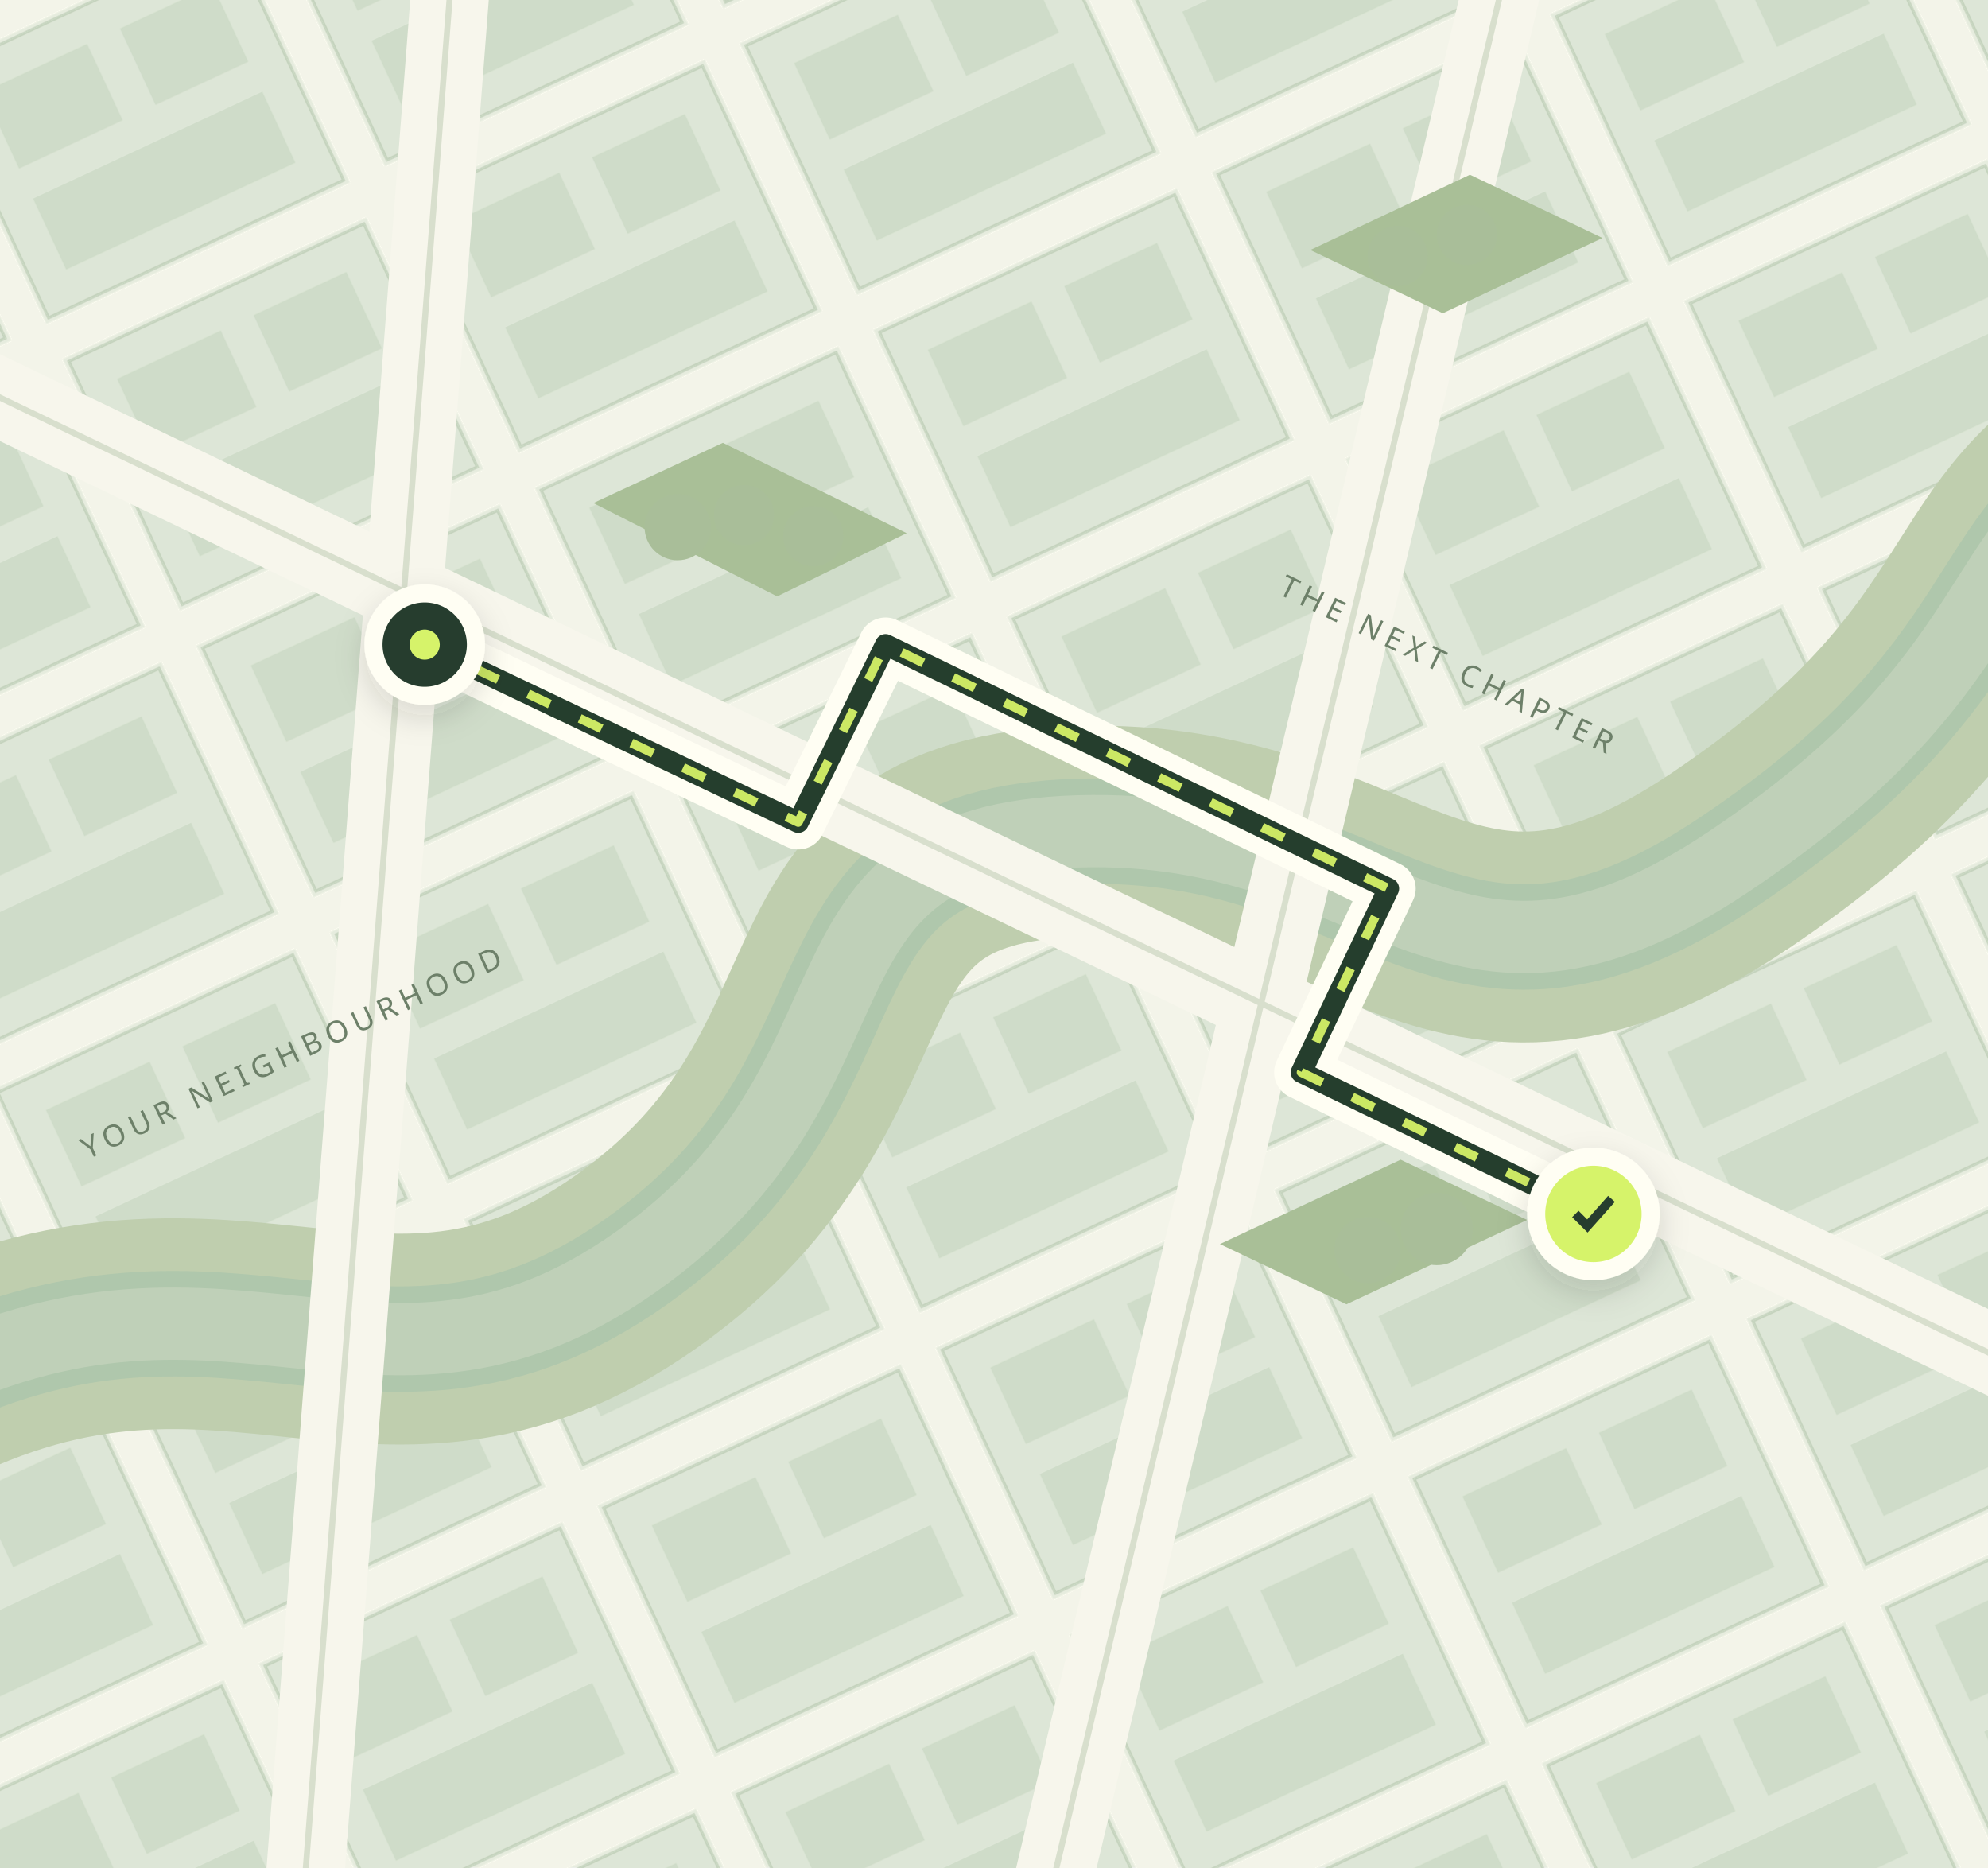
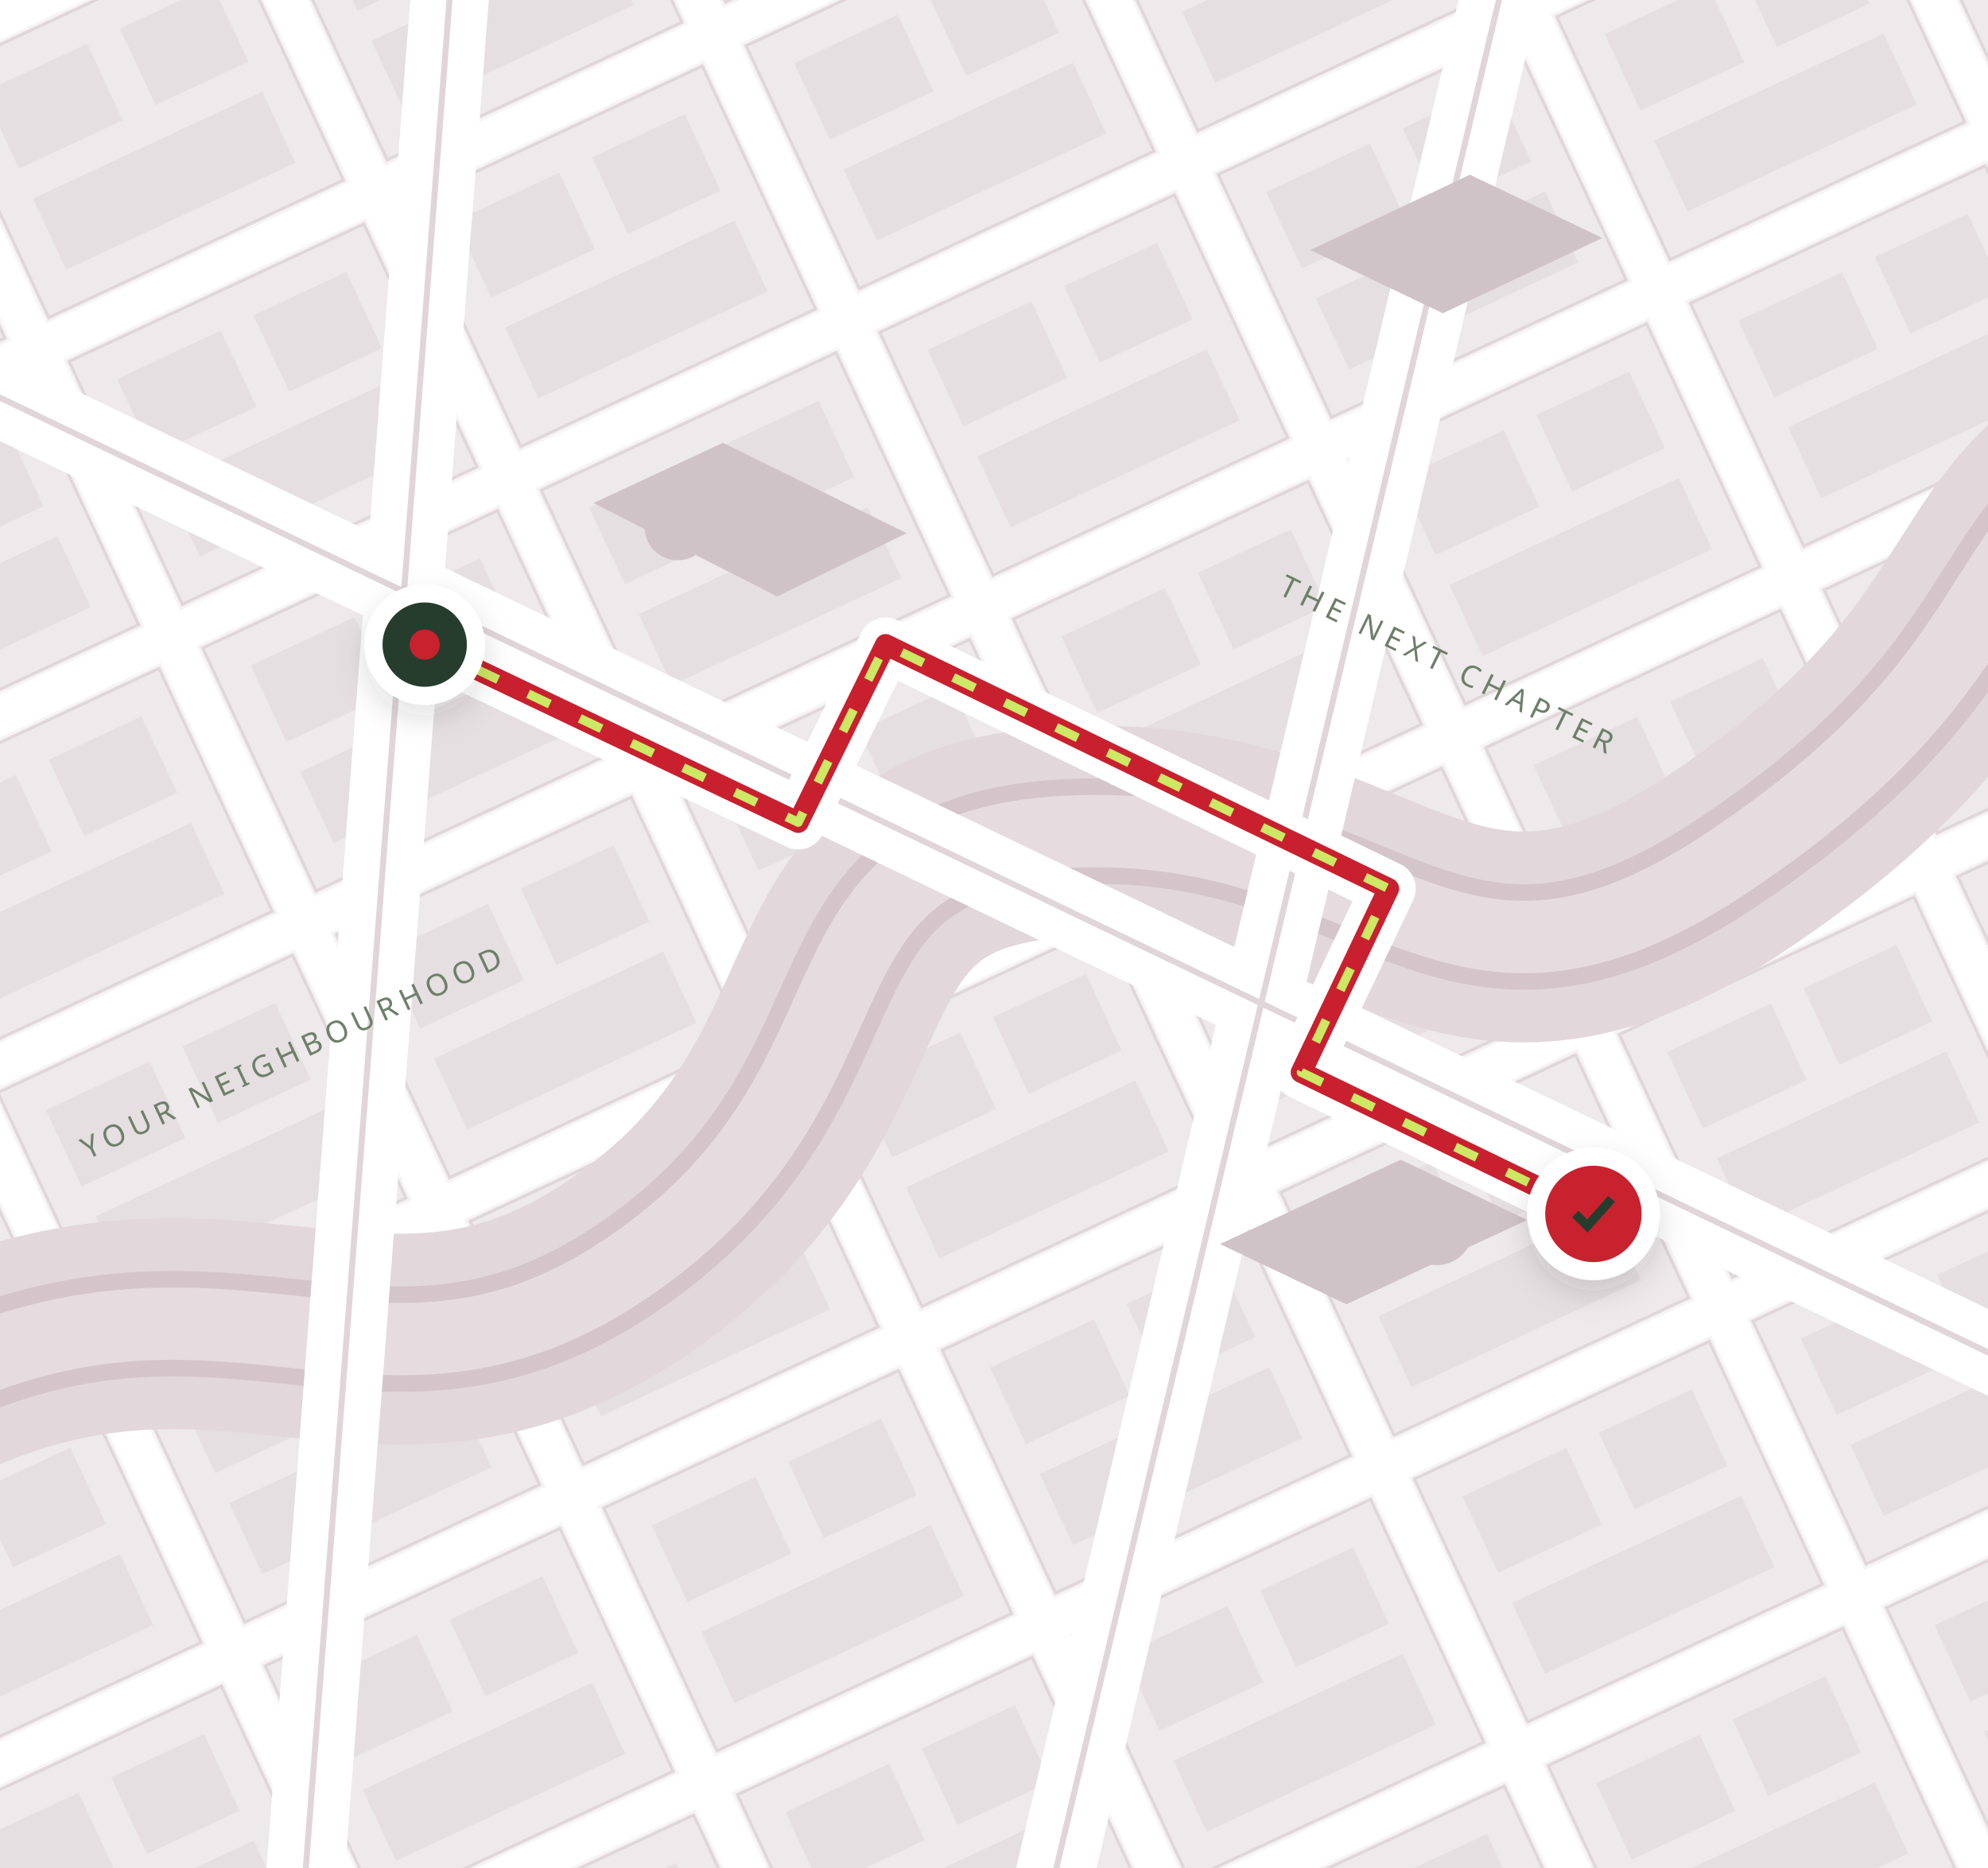
<svg xmlns="http://www.w3.org/2000/svg" width="660" height="620" viewBox="0 0 660 620">
  <defs>
    <pattern id="grid" width="124" height="105" patternUnits="userSpaceOnUse" patternTransform="rotate(-25 330 310)">
-       <path d="M8 8h108v89H8z" fill="#dde6d7" stroke="#c6d4bf" stroke-width="1" />
-       <path d="M20 20h38v28H20zm50 0h34v28H70zM20 59h84v26H20z" fill="#cfdcc9" />
-       <path d="M0 0h124v105H0z" fill="none" stroke="#f3f4e9" stroke-width="13" />
+       <path d="M8 8h108v89H8z" fill="#eee9ea" stroke="#ded5d8" stroke-width="1" />
+       <path d="M20 20h38v28H20zm50 0h34v28H70zM20 59h84v26H20z" fill="#e5dfe1" />
+       <path d="M0 0h124v105H0z" fill="none" stroke="#ffffff" stroke-width="13" />
    </pattern>
    <filter id="shadow">
-       <feDropShadow dx="0" dy="4" stdDeviation="5" flood-color="#23382d" flood-opacity=".15" />
+       <feDropShadow dx="0" dy="4" stdDeviation="5" flood-color="#392e31" flood-opacity=".15" />
    </filter>
  </defs>
-   <rect width="660" height="620" fill="#e6ecde" />
+   <rect width="660" height="620" fill="#f7f4f5" />
  <rect x="-150" y="-150" width="960" height="920" fill="url(#grid)" />
-   <path d="M-40 467C73 402 123 481 211 419s46-140 147-143 122 73 216 10 79-106 130-134" fill="none" stroke="#bfceae" stroke-width="70" />
-   <path d="M-40 467C73 402 123 481 211 419s46-140 147-143 122 73 216 10 79-106 130-134" fill="none" stroke="#afc7ac" stroke-width="35" />
-   <path d="M-40 467C73 402 123 481 211 419s46-140 147-143 122 73 216 10 79-106 130-134" fill="none" stroke="#bfd0b8" stroke-width="24" />
-   <path d="M-25 120 683 460M150-10l-50 650M500-10 346 640" fill="none" stroke="#f7f6ec" stroke-width="26" />
-   <path d="M-25 120 683 460M150-10l-50 650M500-10 346 640" fill="none" stroke="#d8dfcd" stroke-width="2" />
-   <path d="m197 167 43-20 61 30-43 21zM405 413l60-28 42 20-60 28zM435 83l53-25 44 21-53 25z" fill="#a9bf97" />
-   <g fill="#a9be99">
+   <path d="M-40 467C73 402 123 481 211 419s46-140 147-143 122 73 216 10 79-106 130-134" fill="none" stroke="#e2d7da" stroke-width="70" />
+   <path d="M-40 467C73 402 123 481 211 419s46-140 147-143 122 73 216 10 79-106 130-134" fill="none" stroke="#d4c5ca" stroke-width="35" />
+   <path d="M-40 467C73 402 123 481 211 419s46-140 147-143 122 73 216 10 79-106 130-134" fill="none" stroke="#e6dce0" stroke-width="24" />
+   <path d="M-25 120 683 460M150-10l-50 650M500-10 346 640" fill="none" stroke="#ffffff" stroke-width="26" />
+   <path d="M-25 120 683 460M150-10l-50 650M500-10 346 640" fill="none" stroke="#e0d5d8" stroke-width="2" />
+   <path d="m197 167 43-20 61 30-43 21zM405 413l60-28 42 20-60 28zM435 83l53-25 44 21-53 25z" fill="#d0c3c7" />
+   <g fill="#d0c3c7">
    <circle cx="225" cy="175" r="11" />
    <circle cx="247" cy="171" r="10" />
    <circle cx="270" cy="178" r="10" />
    <circle cx="454" cy="415" r="11" />
    <circle cx="477" cy="408" r="12" />
    <circle cx="464" cy="85" r="10" />
    <circle cx="487" cy="78" r="10" />
  </g>
-   <path d="M141 214 265 273 294 214 461 295 432 356 529 403" fill="none" stroke="#fffef3" stroke-width="18" stroke-linejoin="round" />
-   <path d="M141 214 265 273 294 214 461 295 432 356 529 403" fill="none" stroke="#253e2d" stroke-width="7" stroke-linejoin="round" stroke-linecap="round" />
+   <path d="M141 214 265 273 294 214 461 295 432 356 529 403" fill="none" stroke="#ffffff" stroke-width="18" stroke-linejoin="round" />
+   <path d="M141 214 265 273 294 214 461 295 432 356 529 403" fill="none" stroke="#c8202f" stroke-width="7" stroke-linejoin="round" stroke-linecap="round" />
  <path d="M141 214 265 273 294 214 461 295 432 356 529 403" fill="none" stroke="#cce864" stroke-width="3" stroke-dasharray="8 11" stroke-linejoin="round" />
  <g filter="url(#shadow)">
-     <circle cx="141" cy="214" r="17" fill="#263e2f" stroke="#fffef3" stroke-width="6" />
-     <circle cx="141" cy="214" r="5" fill="#d6f36b" />
-     <circle cx="529" cy="403" r="19" fill="#d6f36b" stroke="#fffef3" stroke-width="6" />
+     <circle cx="141" cy="214" r="17" fill="#263e2f" stroke="#ffffff" stroke-width="6" />
+     <circle cx="141" cy="214" r="5" fill="#c8202f" />
+     <circle cx="529" cy="403" r="19" fill="#c8202f" stroke="#ffffff" stroke-width="6" />
    <path d="m523 403 4 4 8-9" fill="none" stroke="#263e2f" stroke-width="3" />
  </g>
  <g font-family="sans-serif" font-size="10" font-weight="500" fill="#6d8069" letter-spacing="2">
    <text x="29" y="385" transform="rotate(-25 29 385)">YOUR NEIGHBOURHOOD</text>
    <text x="424" y="197" transform="rotate(26 424 197)">THE NEXT CHAPTER</text>
  </g>
</svg>
